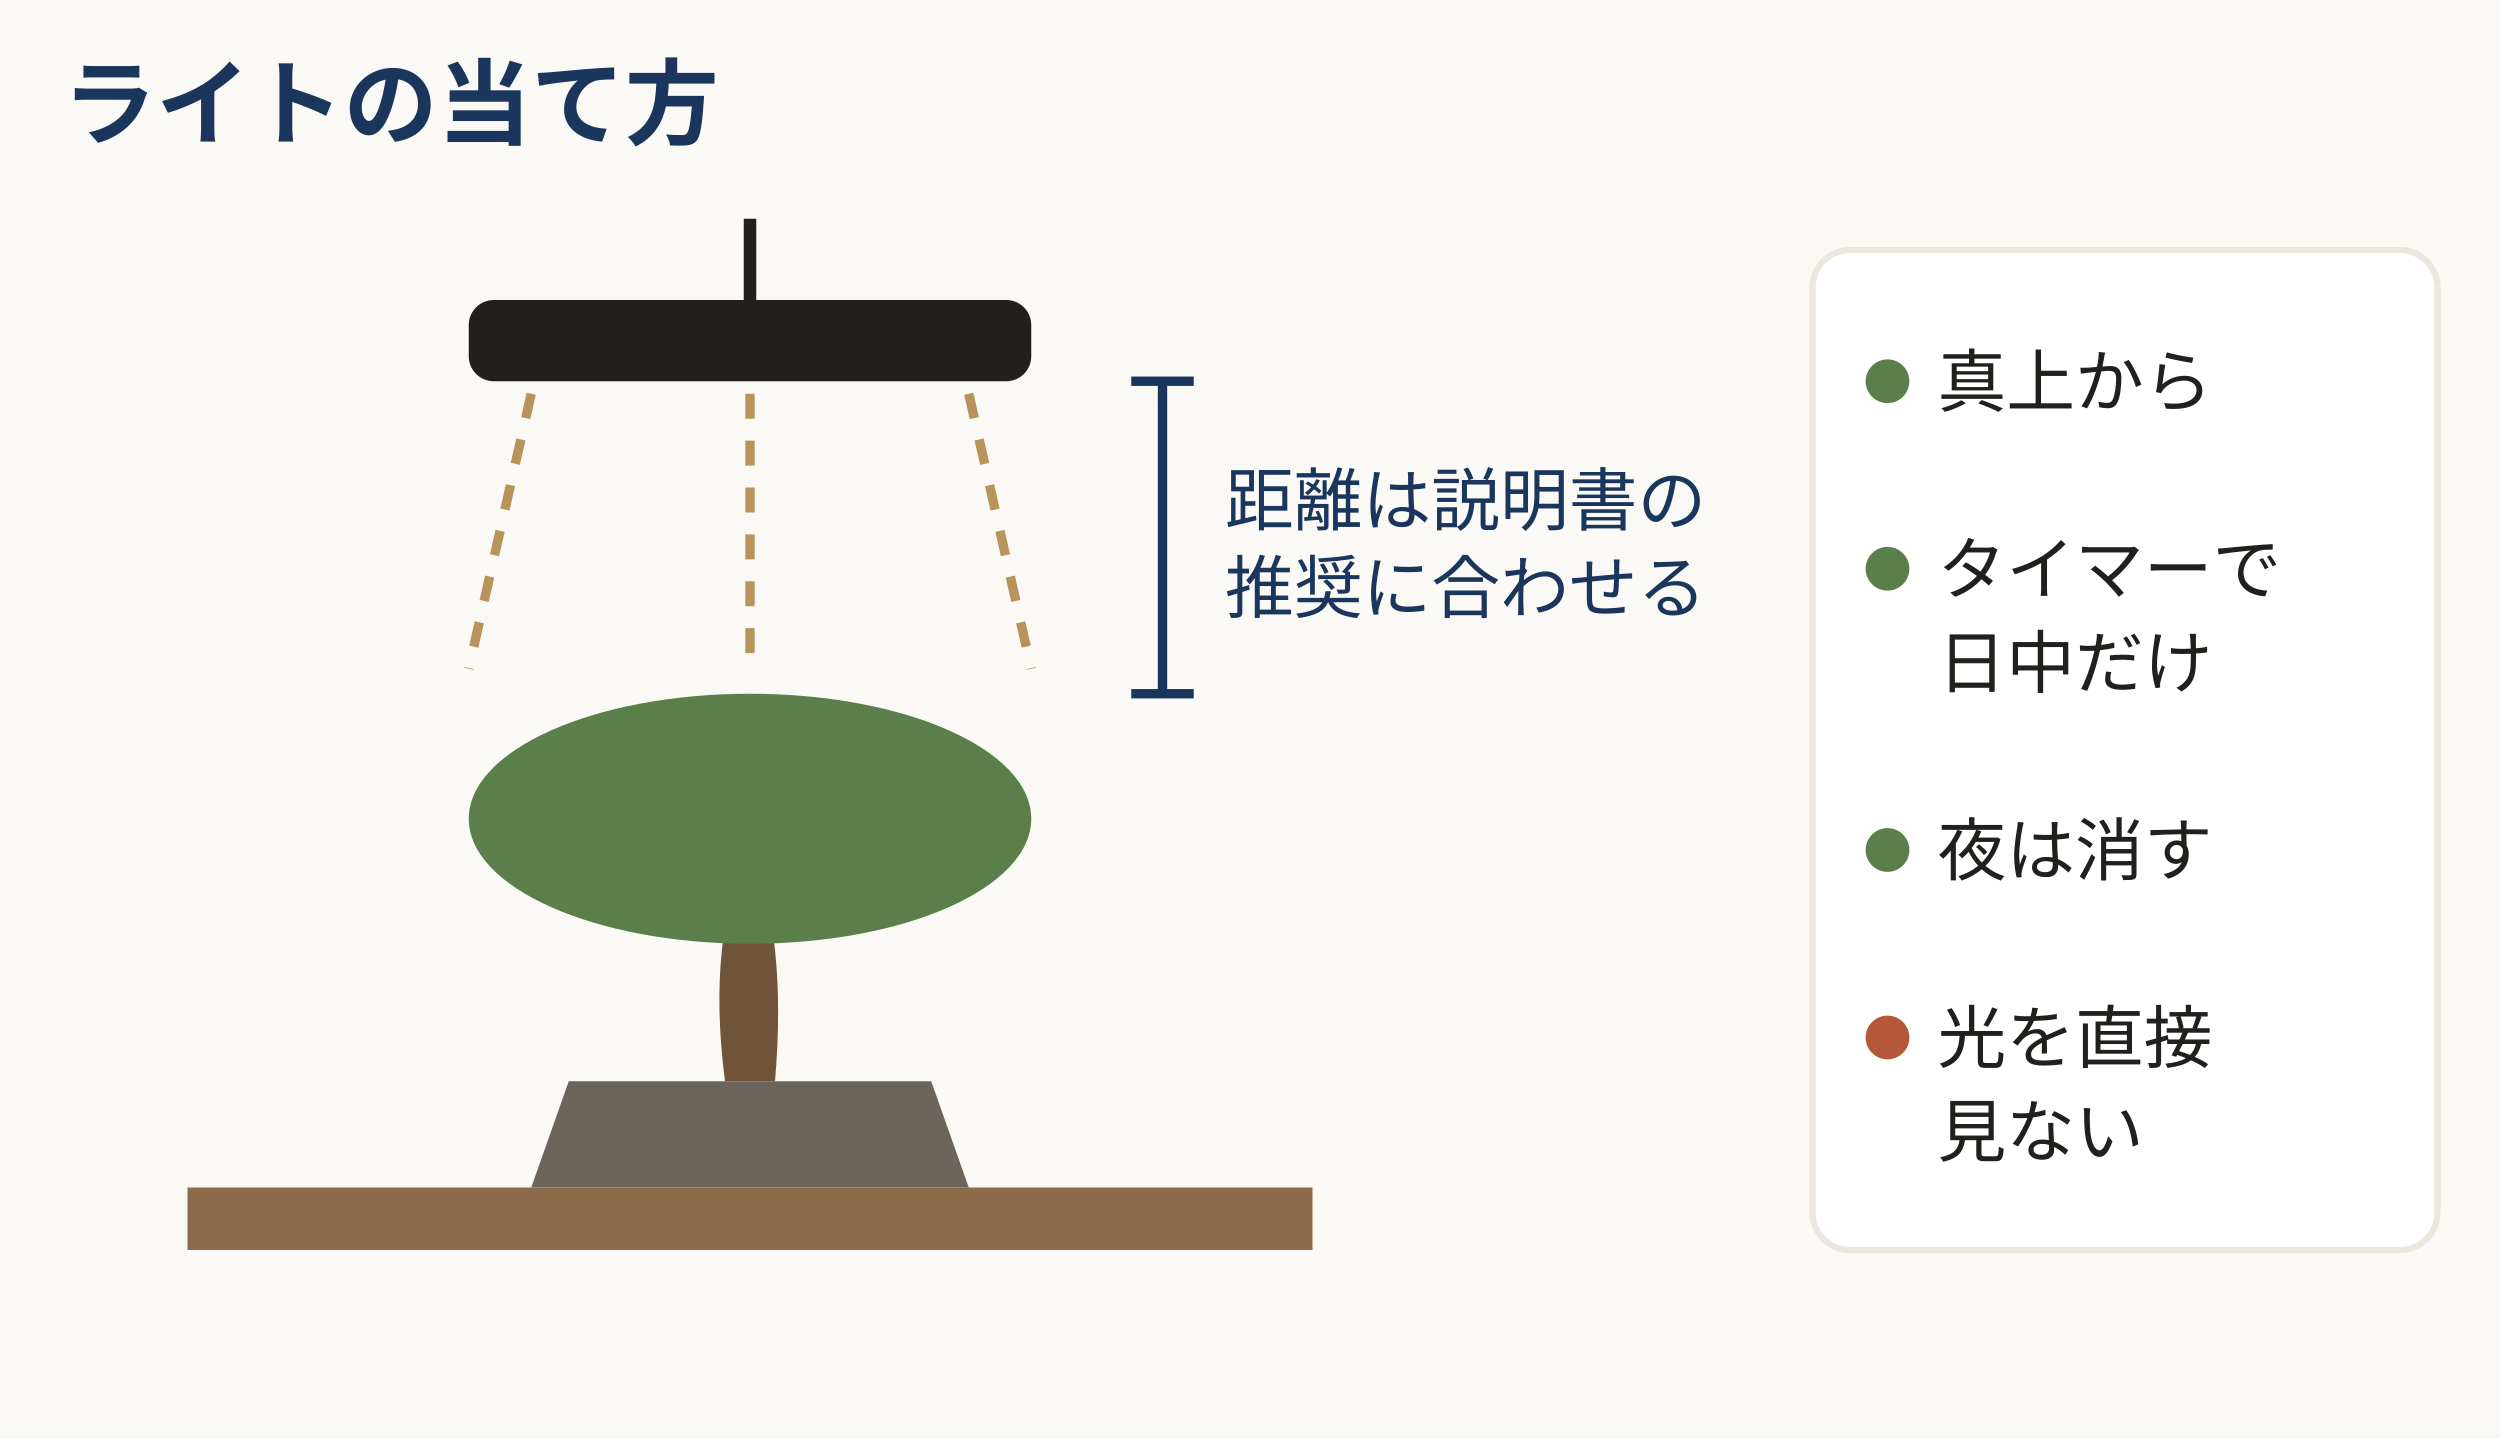
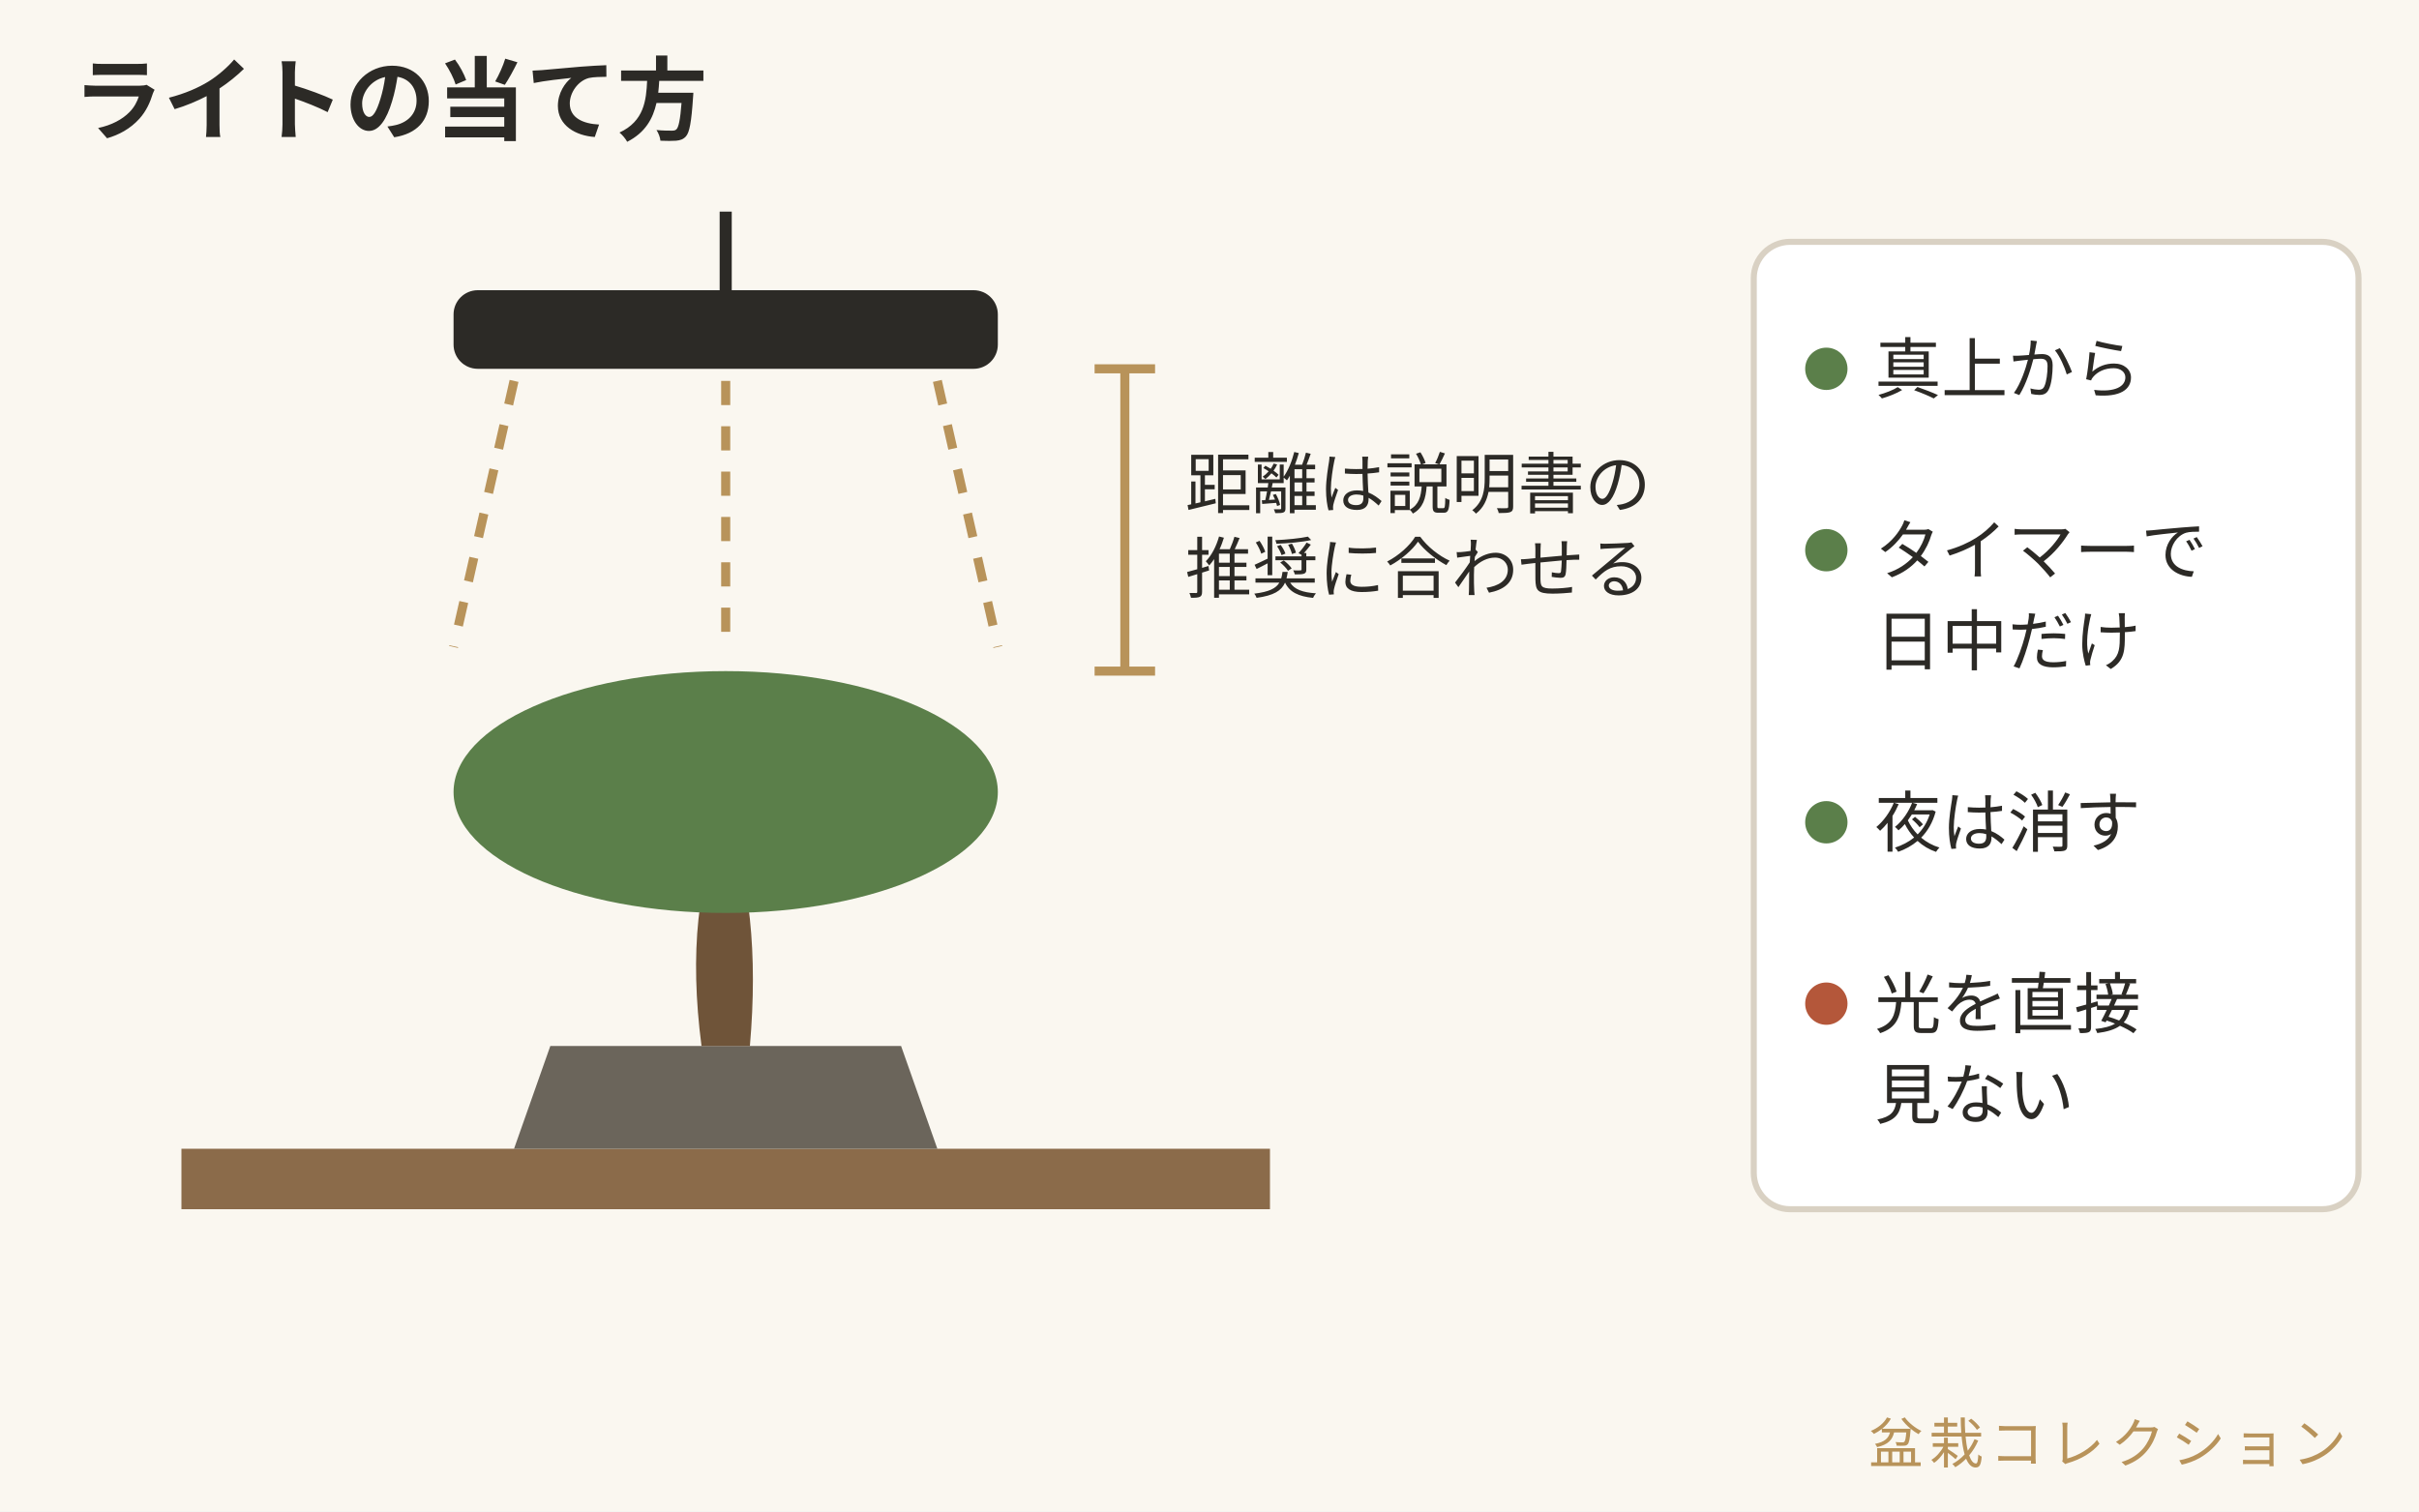
- <svg xmlns="http://www.w3.org/2000/svg" viewBox="0 0 800 460" font-family="'Hiragino Sans','Noto Sans JP',sans-serif">
-   <rect width="800" height="460" fill="#faf9f6" />
-   <text x="20" y="44" font-size="30" font-weight="700" fill="#1a365d">ライトの当て方</text>
+ <svg xmlns="http://www.w3.org/2000/svg" viewBox="0 0 800 500" data-restyled="1" font-family="'Hiragino Sans','Noto Sans JP',sans-serif">
+   <rect width="800" height="500" fill="#faf7f0" />
+   <text x="24" y="44" font-size="30" font-weight="700" fill="#2c2a26">ライトの当て方</text>
  <rect x="60" y="380" width="360" height="20" fill="#8b6b4a" />
  <path d="M170 380 h140 l-12 -34 h-116 z" fill="#6b655b" />
  <path d="M232 346 Q226 300 240 270 Q252 300 248 346 Z" fill="#6f5439" />
  <ellipse cx="240" cy="262" rx="90" ry="40" fill="#5b7f4a" />
-   <rect x="150" y="96" width="180" height="26" rx="8" fill="#22201c" />
-   <line x1="240" y1="70" x2="240" y2="96" stroke="#22201c" stroke-width="4" />
+   <rect x="150" y="96" width="180" height="26" rx="8" fill="#2c2a26" />
+   <line x1="240" y1="70" x2="240" y2="96" stroke="#2c2a26" stroke-width="4" />
  <g stroke="#b8935a" stroke-width="3" stroke-dasharray="8 7">
    <line x1="170" y1="126" x2="150" y2="214" />
    <line x1="240" y1="126" x2="240" y2="214" />
    <line x1="310" y1="126" x2="330" y2="214" />
  </g>
-   <line x1="372" y1="122" x2="372" y2="222" stroke="#1a365d" stroke-width="3" />
-   <line x1="362" y1="122" x2="382" y2="122" stroke="#1a365d" stroke-width="3" />
-   <line x1="362" y1="222" x2="382" y2="222" stroke="#1a365d" stroke-width="3" />
-   <text x="392" y="168" font-size="22" fill="#1a365d">距離は説明書の</text>
-   <text x="392" y="196" font-size="22" fill="#1a365d">推奨に合わせる</text>
-   <rect x="580" y="80" width="200" height="320" rx="12" fill="#fff" stroke="#ebe7df" stroke-width="2" />
-   <g font-size="22" fill="#22201c">
+   <line x1="372" y1="122" x2="372" y2="222" stroke="#b8935a" stroke-width="3" />
+   <line x1="362" y1="122" x2="382" y2="122" stroke="#b8935a" stroke-width="3" />
+   <line x1="362" y1="222" x2="382" y2="222" stroke="#b8935a" stroke-width="3" />
+   <text x="392" y="168" font-size="22" fill="#2c2a26">距離は説明書の</text>
+   <text x="392" y="196" font-size="22" fill="#2c2a26">推奨に合わせる</text>
+   <rect x="580" y="80" width="200" height="320" rx="12" fill="#fff" stroke="#d9d1c3" stroke-width="2" />
+   <g font-size="22" fill="#2c2a26">
    <circle cx="604" cy="122" r="7" fill="#5b7f4a" />
    <text x="620" y="130">真上から</text>
    <circle cx="604" cy="182" r="7" fill="#5b7f4a" />
    <text x="620" y="190">タイマーで</text>
    <text x="620" y="220">日中だけ</text>
    <circle cx="604" cy="272" r="7" fill="#5b7f4a" />
    <text x="620" y="280">夜は消す</text>
    <circle cx="604" cy="332" r="7" fill="#b4573a" />
    <text x="620" y="340">光を直接</text>
    <text x="620" y="370">見ない</text>
  </g>
+   <text x="776" y="484" font-size="18" font-weight="500" fill="#b8935a" text-anchor="end" letter-spacing="2">盆栽コレクション</text>
</svg>
